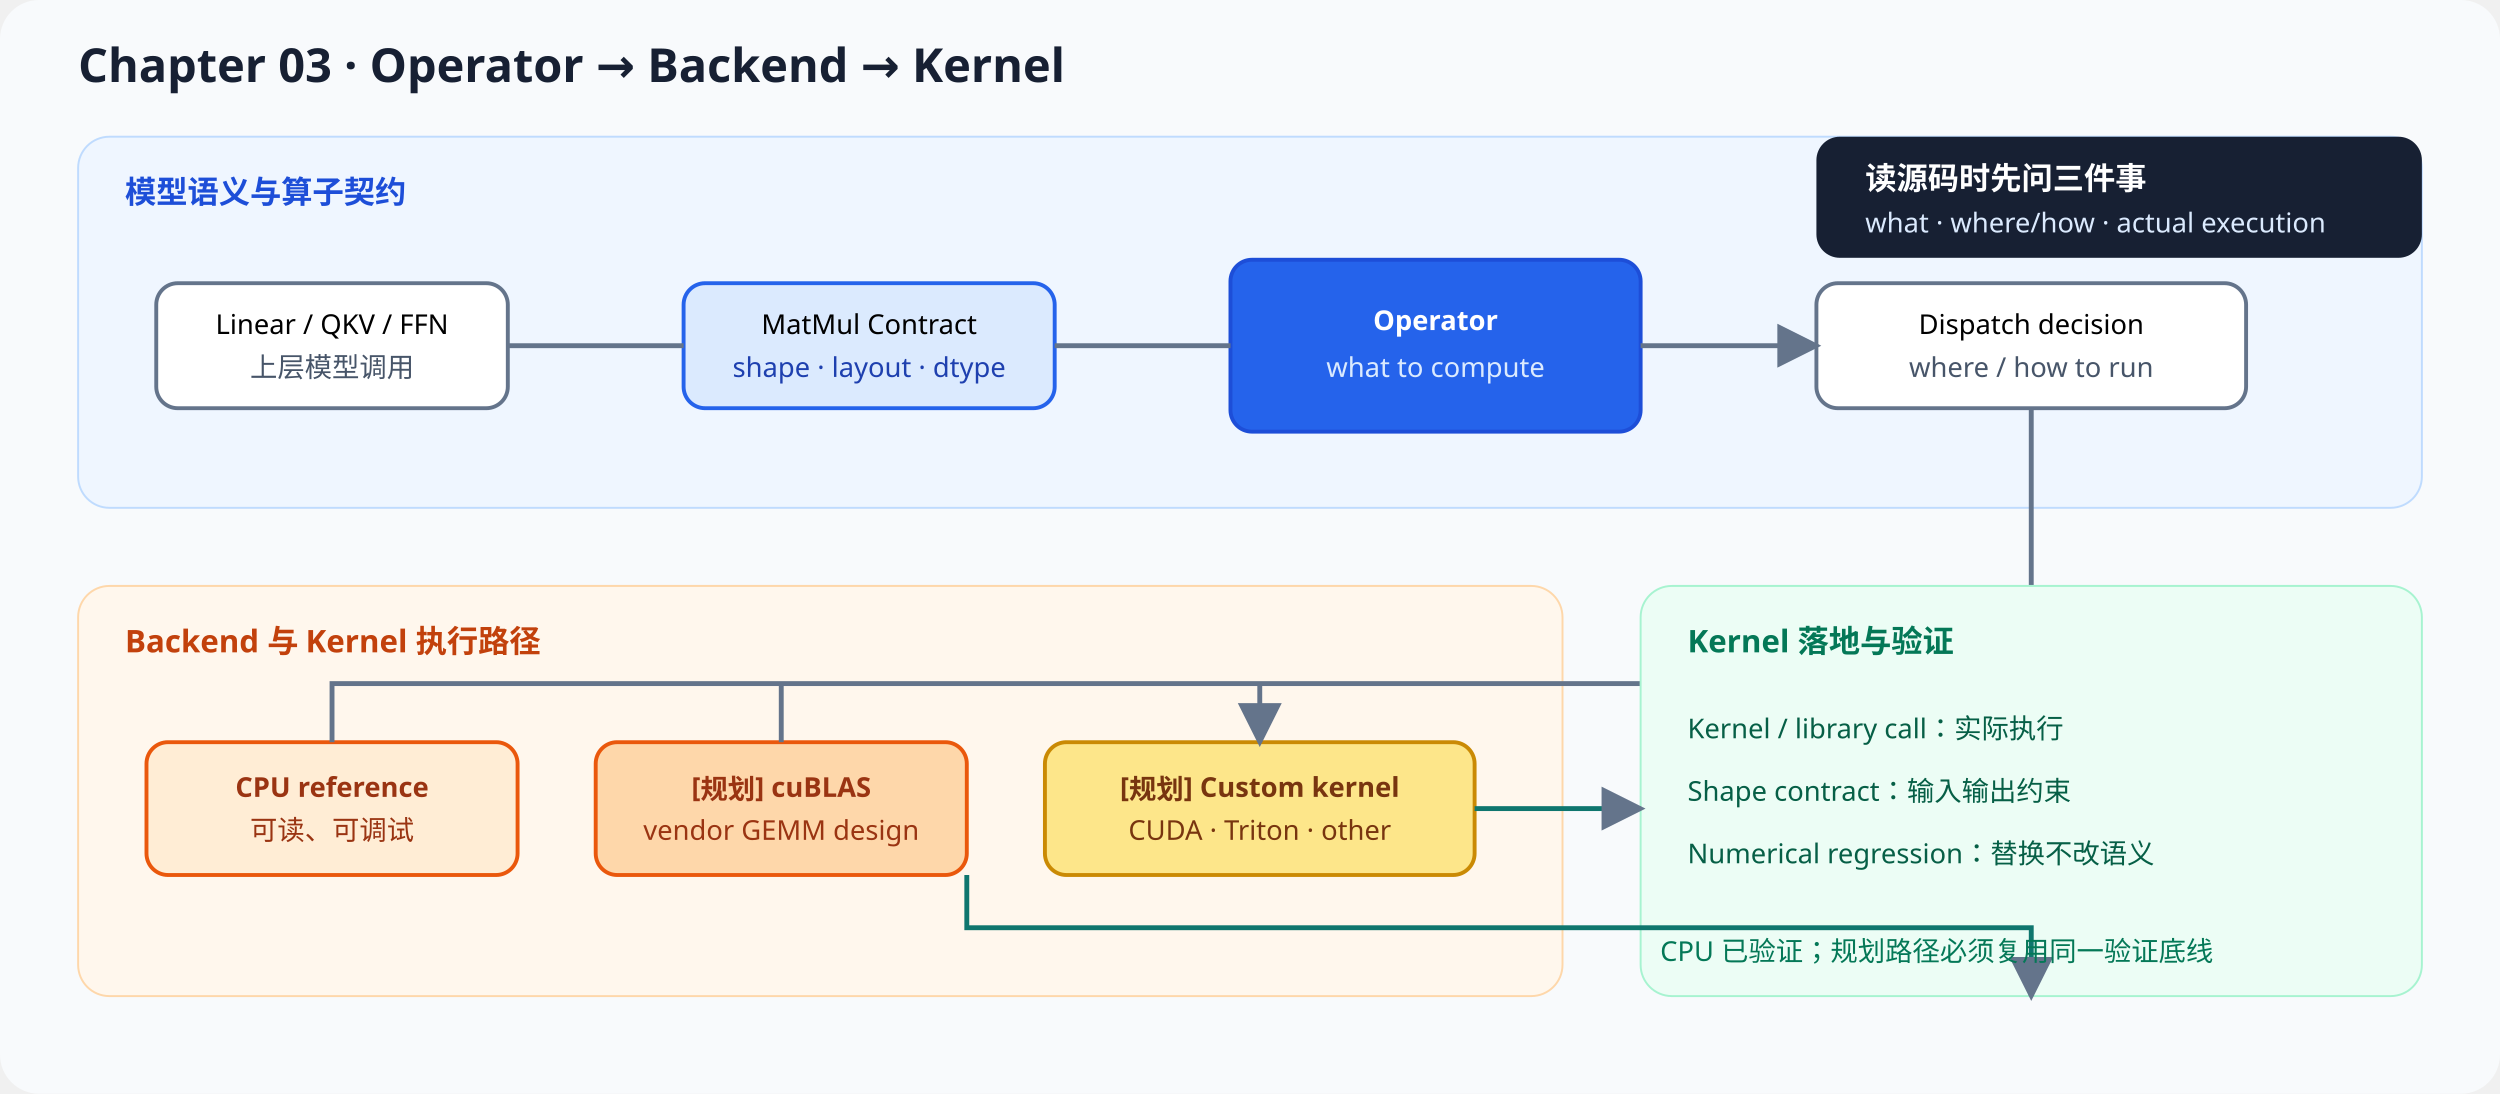
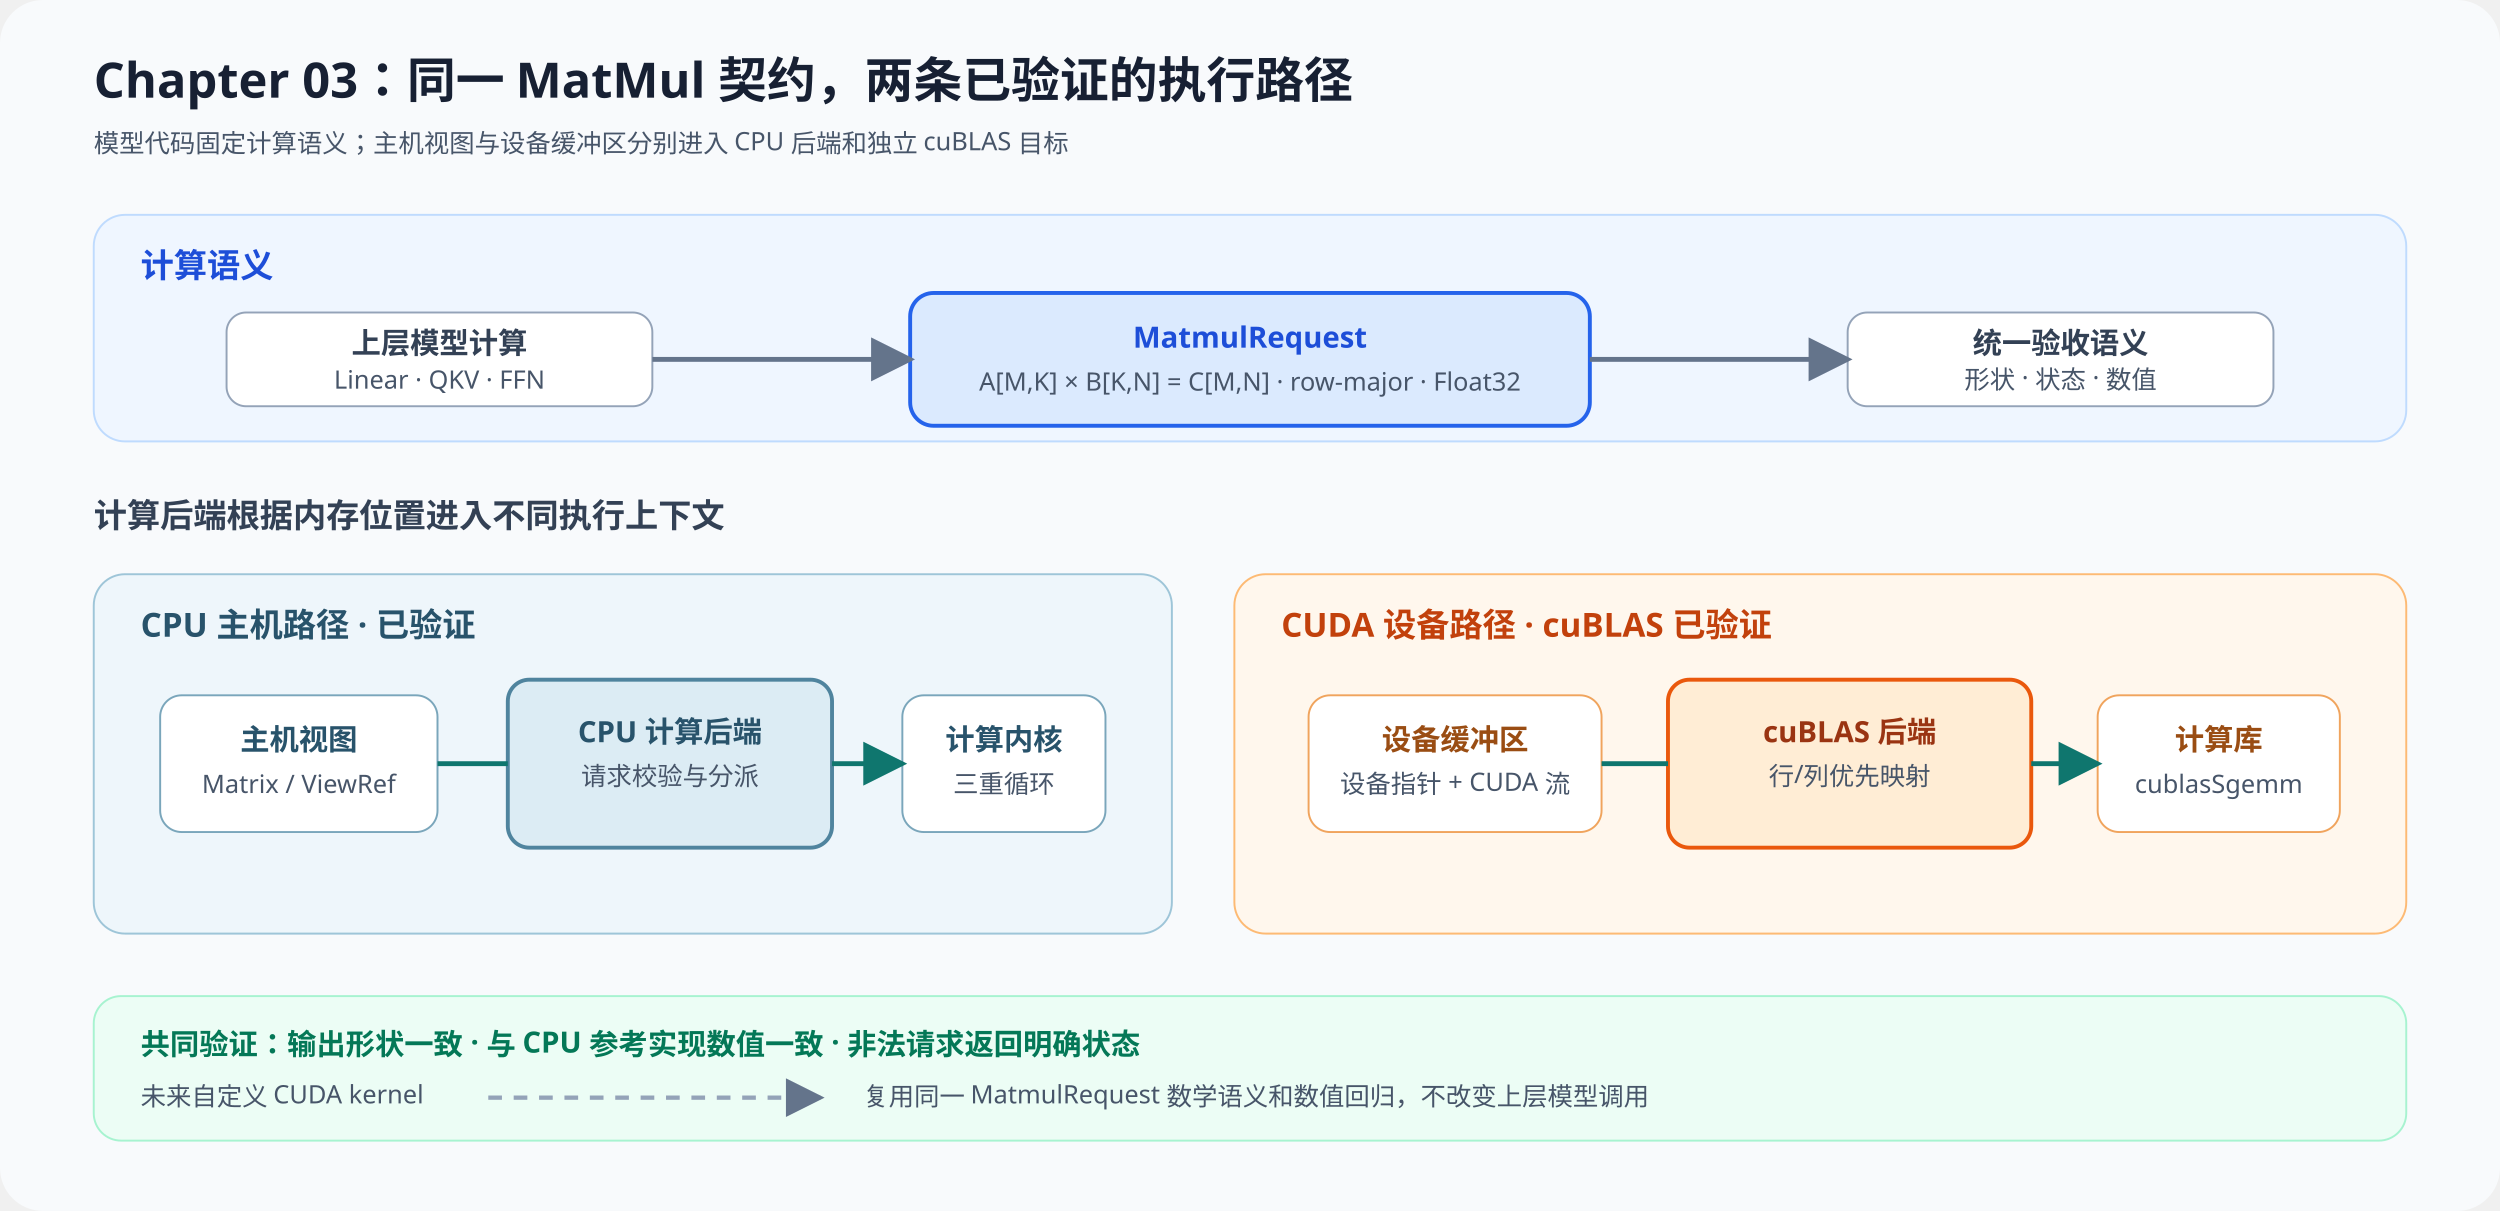
- <svg xmlns="http://www.w3.org/2000/svg" viewBox="0 0 1280 560" role="img" aria-labelledby="title desc">
+ <svg xmlns="http://www.w3.org/2000/svg" viewBox="0 0 1280 620" role="img" aria-labelledby="title desc">
  <defs>
    <marker id="arrow" markerWidth="9" markerHeight="9" refX="8" refY="4.5" orient="auto">
      <path d="M0 0L9 4.5L0 9Z" fill="#64748b" />
    </marker>
+     <marker id="arrow-teal" markerWidth="9" markerHeight="9" refX="8" refY="4.5" orient="auto">
+       <path d="M0 0L9 4.5L0 9Z" fill="#0f766e" />
+     </marker>
    <style>
-       .title { font-family: sans-serif; font-size: 24px; font-weight: 700; fill: #172033; }
-       .label { font-family: sans-serif; font-size: 16px; font-weight: 700; }
-       .text { font-family: sans-serif; font-size: 14px; }
+       .title { font-family: sans-serif; font-size: 25px; font-weight: 700; fill: #172033; }
+       .section { font-family: sans-serif; font-size: 17px; font-weight: 700; }
+       .label { font-family: sans-serif; font-size: 15px; font-weight: 700; }
+       .text { font-family: sans-serif; font-size: 13px; fill: #475569; }
      .arrow { stroke: #64748b; stroke-width: 2.5; fill: none; marker-end: url(#arrow); }
-       .check { stroke: #0f766e; stroke-width: 2.5; fill: none; marker-end: url(#arrow); }
+       .verified { stroke: #0f766e; stroke-width: 2.5; fill: none; marker-end: url(#arrow-teal); }
+       .planned { stroke: #94a3b8; stroke-width: 2.2; fill: none; stroke-dasharray: 7 6; marker-end: url(#arrow); }
    </style>
  </defs>
-   <rect width="1280" height="560" rx="20" fill="#f8fafc" />
-   <text x="40" y="42" class="title">Chapter 03 · Operator → Backend → Kernel</text>
-   <rect x="40" y="70" width="1200" height="190" rx="16" fill="#eff6ff" stroke="#bfdbfe" />
-   <text x="64" y="104" class="label" fill="#1d4ed8">模型语义与算子契约</text>
-   <g text-anchor="middle" class="text">
-     <rect x="80" y="145" width="180" height="64" rx="11" fill="#fff" stroke="#64748b" stroke-width="2" />
-     <text x="170" y="171">Linear / QKV / FFN</text>
-     <text x="170" y="193" fill="#475569">上层模型调用</text>
-     <rect x="350" y="145" width="190" height="64" rx="11" fill="#dbeafe" stroke="#2563eb" stroke-width="2" />
-     <text x="445" y="171">MatMul Contract</text>
-     <text x="445" y="193" fill="#1e40af">shape · layout · dtype</text>
-     <rect x="630" y="133" width="210" height="88" rx="11" fill="#2563eb" stroke="#1d4ed8" stroke-width="2" />
-     <text x="735" y="169" fill="#fff" font-weight="700">Operator</text>
-     <text x="735" y="193" fill="#dbeafe">what to compute</text>
-     <rect x="930" y="145" width="220" height="64" rx="11" fill="#fff" stroke="#64748b" stroke-width="2" />
-     <text x="1040" y="171">Dispatch decision</text>
-     <text x="1040" y="193" fill="#475569">where / how to run</text>
+   <rect width="1280" height="620" rx="22" fill="#f8fafc" />
+   <text x="48" y="50" class="title">Chapter 03：同一 MatMul 契约，两条已验证的执行路径</text>
+   <text x="48" y="78" class="text">模型代码固定计算语义；主机视图与设备缓冲区分别进入 CPU 后端和独立 cuBLAS 目标</text>
+   <rect x="48" y="110" width="1184" height="116" rx="16" fill="#eff6ff" stroke="#bfdbfe" />
+   <text x="72" y="142" class="section" fill="#1d4ed8">计算语义</text>
+   <g text-anchor="middle">
+     <rect x="116" y="160" width="218" height="48" rx="10" fill="#fff" stroke="#94a3b8" />
+     <text x="225" y="181" class="label" fill="#334155">上层模型计算</text>
+     <text x="225" y="199" class="text">Linear · QKV · FFN</text>
+     <rect x="466" y="150" width="348" height="68" rx="12" fill="#dbeafe" stroke="#2563eb" stroke-width="2" />
+     <text x="640" y="178" class="label" fill="#1d4ed8">MatmulRequest</text>
+     <text x="640" y="200" class="text">A[M,K] × B[K,N] = C[M,N] · row-major · Float32</text>
+     <rect x="946" y="160" width="218" height="48" rx="10" fill="#fff" stroke="#94a3b8" />
+     <text x="1055" y="181" class="label" fill="#334155">统一验收语义</text>
+     <text x="1055" y="199" class="text">形状 · 状态 · 数值</text>
  </g>
-   <path d="M260 177H350M540 177H630M840 177H930" class="arrow" />
-   <rect x="40" y="300" width="760" height="210" rx="16" fill="#fff7ed" stroke="#fed7aa" />
-   <text x="64" y="334" class="label" fill="#c2410c">Backend 与 Kernel 执行路径</text>
-   <g text-anchor="middle" class="text">
-     <rect x="75" y="380" width="190" height="68" rx="11" fill="#ffedd5" stroke="#ea580c" stroke-width="2" />
-     <text x="170" y="408" font-weight="700" fill="#9a3412">CPU reference</text>
-     <text x="170" y="430" fill="#9a3412">可读、可调试</text>
-     <rect x="305" y="380" width="190" height="68" rx="11" fill="#fed7aa" stroke="#ea580c" stroke-width="2" />
-     <text x="400" y="408" font-weight="700" fill="#9a3412">[规划] cuBLAS</text>
-     <text x="400" y="430" fill="#9a3412">vendor GEMM design</text>
-     <rect x="535" y="380" width="220" height="68" rx="11" fill="#fde68a" stroke="#ca8a04" stroke-width="2" />
-     <text x="645" y="408" font-weight="700" fill="#78350f">[规划] Custom kernel</text>
-     <text x="645" y="430" fill="#78350f">CUDA · Triton · other</text>
+   <path d="M334 184H466" class="arrow" />
+   <path d="M814 184H946" class="arrow" />
+   <text x="48" y="270" class="section" fill="#334155">计算后端根据内存位置进入不同执行上下文</text>
+   <rect x="48" y="294" width="552" height="184" rx="16" fill="#eef6fb" stroke="#9ec5d8" />
+   <text x="72" y="326" class="section" fill="#28536b">CPU 主机路径 · 已验证</text>
+   <g text-anchor="middle">
+     <rect x="82" y="356" width="142" height="70" rx="11" fill="#fff" stroke="#7aa6bb" />
+     <text x="153" y="384" class="label" fill="#28536b">主机视图</text>
+     <text x="153" y="406" class="text">Matrix / ViewRef</text>
+     <rect x="260" y="348" width="166" height="86" rx="11" fill="#dcecf4" stroke="#4f849e" stroke-width="2" />
+     <text x="343" y="380" class="label" fill="#28536b">CPU 计算后端</text>
+     <text x="343" y="402" class="text">请求校验与分派</text>
+     <rect x="462" y="356" width="104" height="70" rx="11" fill="#fff" stroke="#7aa6bb" />
+     <text x="514" y="384" class="label" fill="#28536b">计算内核</text>
+     <text x="514" y="406" class="text">三重循环</text>
  </g>
-   <path d="M1040 209V350H170V380M1040 209V350H400V380M1040 209V350H645V380" class="arrow" />
-   <rect x="840" y="300" width="400" height="210" rx="16" fill="#ecfdf5" stroke="#a7f3d0" />
-   <text x="864" y="334" class="label" fill="#047857">Kernel 落地与验证</text>
-   <text x="864" y="378" class="text" fill="#065f46">Kernel / library call：实际执行</text>
-   <text x="864" y="410" class="text" fill="#065f46">Shape contract：输入输出约束</text>
-   <text x="864" y="442" class="text" fill="#065f46">Numerical regression：替换不改语义</text>
-   <path d="M755 414H840" class="check" />
-   <path d="M495 448V475H1040V510" class="check" />
-   <text x="850" y="492" class="text" fill="#047857">CPU 已验证；规划路径必须复用同一验证底线</text>
-   <rect x="930" y="70" width="310" height="62" rx="12" fill="#172033" />
-   <text x="955" y="97" class="label" fill="#fff">读源码时先问三件事</text>
-   <text x="955" y="119" class="text" fill="#dbeafe">what · where/how · actual execution</text>
+   <path d="M224 391H260M426 391H462" class="verified" />
+   <rect x="632" y="294" width="600" height="184" rx="16" fill="#fff7ed" stroke="#fdba74" />
+   <text x="656" y="326" class="section" fill="#c2410c">CUDA 设备路径 · cuBLAS 已验证</text>
+   <g text-anchor="middle">
+     <rect x="670" y="356" width="150" height="70" rx="11" fill="#fff" stroke="#f0a45d" />
+     <text x="745" y="384" class="label" fill="#9a4d13">设备缓冲区</text>
+     <text x="745" y="406" class="text">设备指针 + CUDA 流</text>
+     <rect x="854" y="348" width="186" height="86" rx="11" fill="#ffedd5" stroke="#ea580c" stroke-width="2" />
+     <text x="947" y="380" class="label" fill="#9a3412">cuBLAS 后端</text>
+     <text x="947" y="402" class="text">行/列优先映射</text>
+     <rect x="1074" y="356" width="124" height="70" rx="11" fill="#fff" stroke="#f0a45d" />
+     <text x="1136" y="384" class="label" fill="#9a4d13">计算库</text>
+     <text x="1136" y="406" class="text">cublasSgemm</text>
+   </g>
+   <path d="M820 391H854M1040 391H1074" class="verified" />
+   <rect x="48" y="510" width="1184" height="74" rx="14" fill="#ecfdf5" stroke="#a7f3d0" />
+   <text x="72" y="540" class="label" fill="#047857">共同验证：输出形状一致 · 与 CPU 参考实现数值一致 · 非法请求返回明确状态</text>
+   <text x="72" y="566" class="text">未来自定义 CUDA kernel</text>
+   <path d="M250 562H420" class="planned" />
+   <text x="442" y="566" class="text">复用同一 MatmulRequest 数学语义和数值回归，不改变上层模型调用</text>
</svg>
